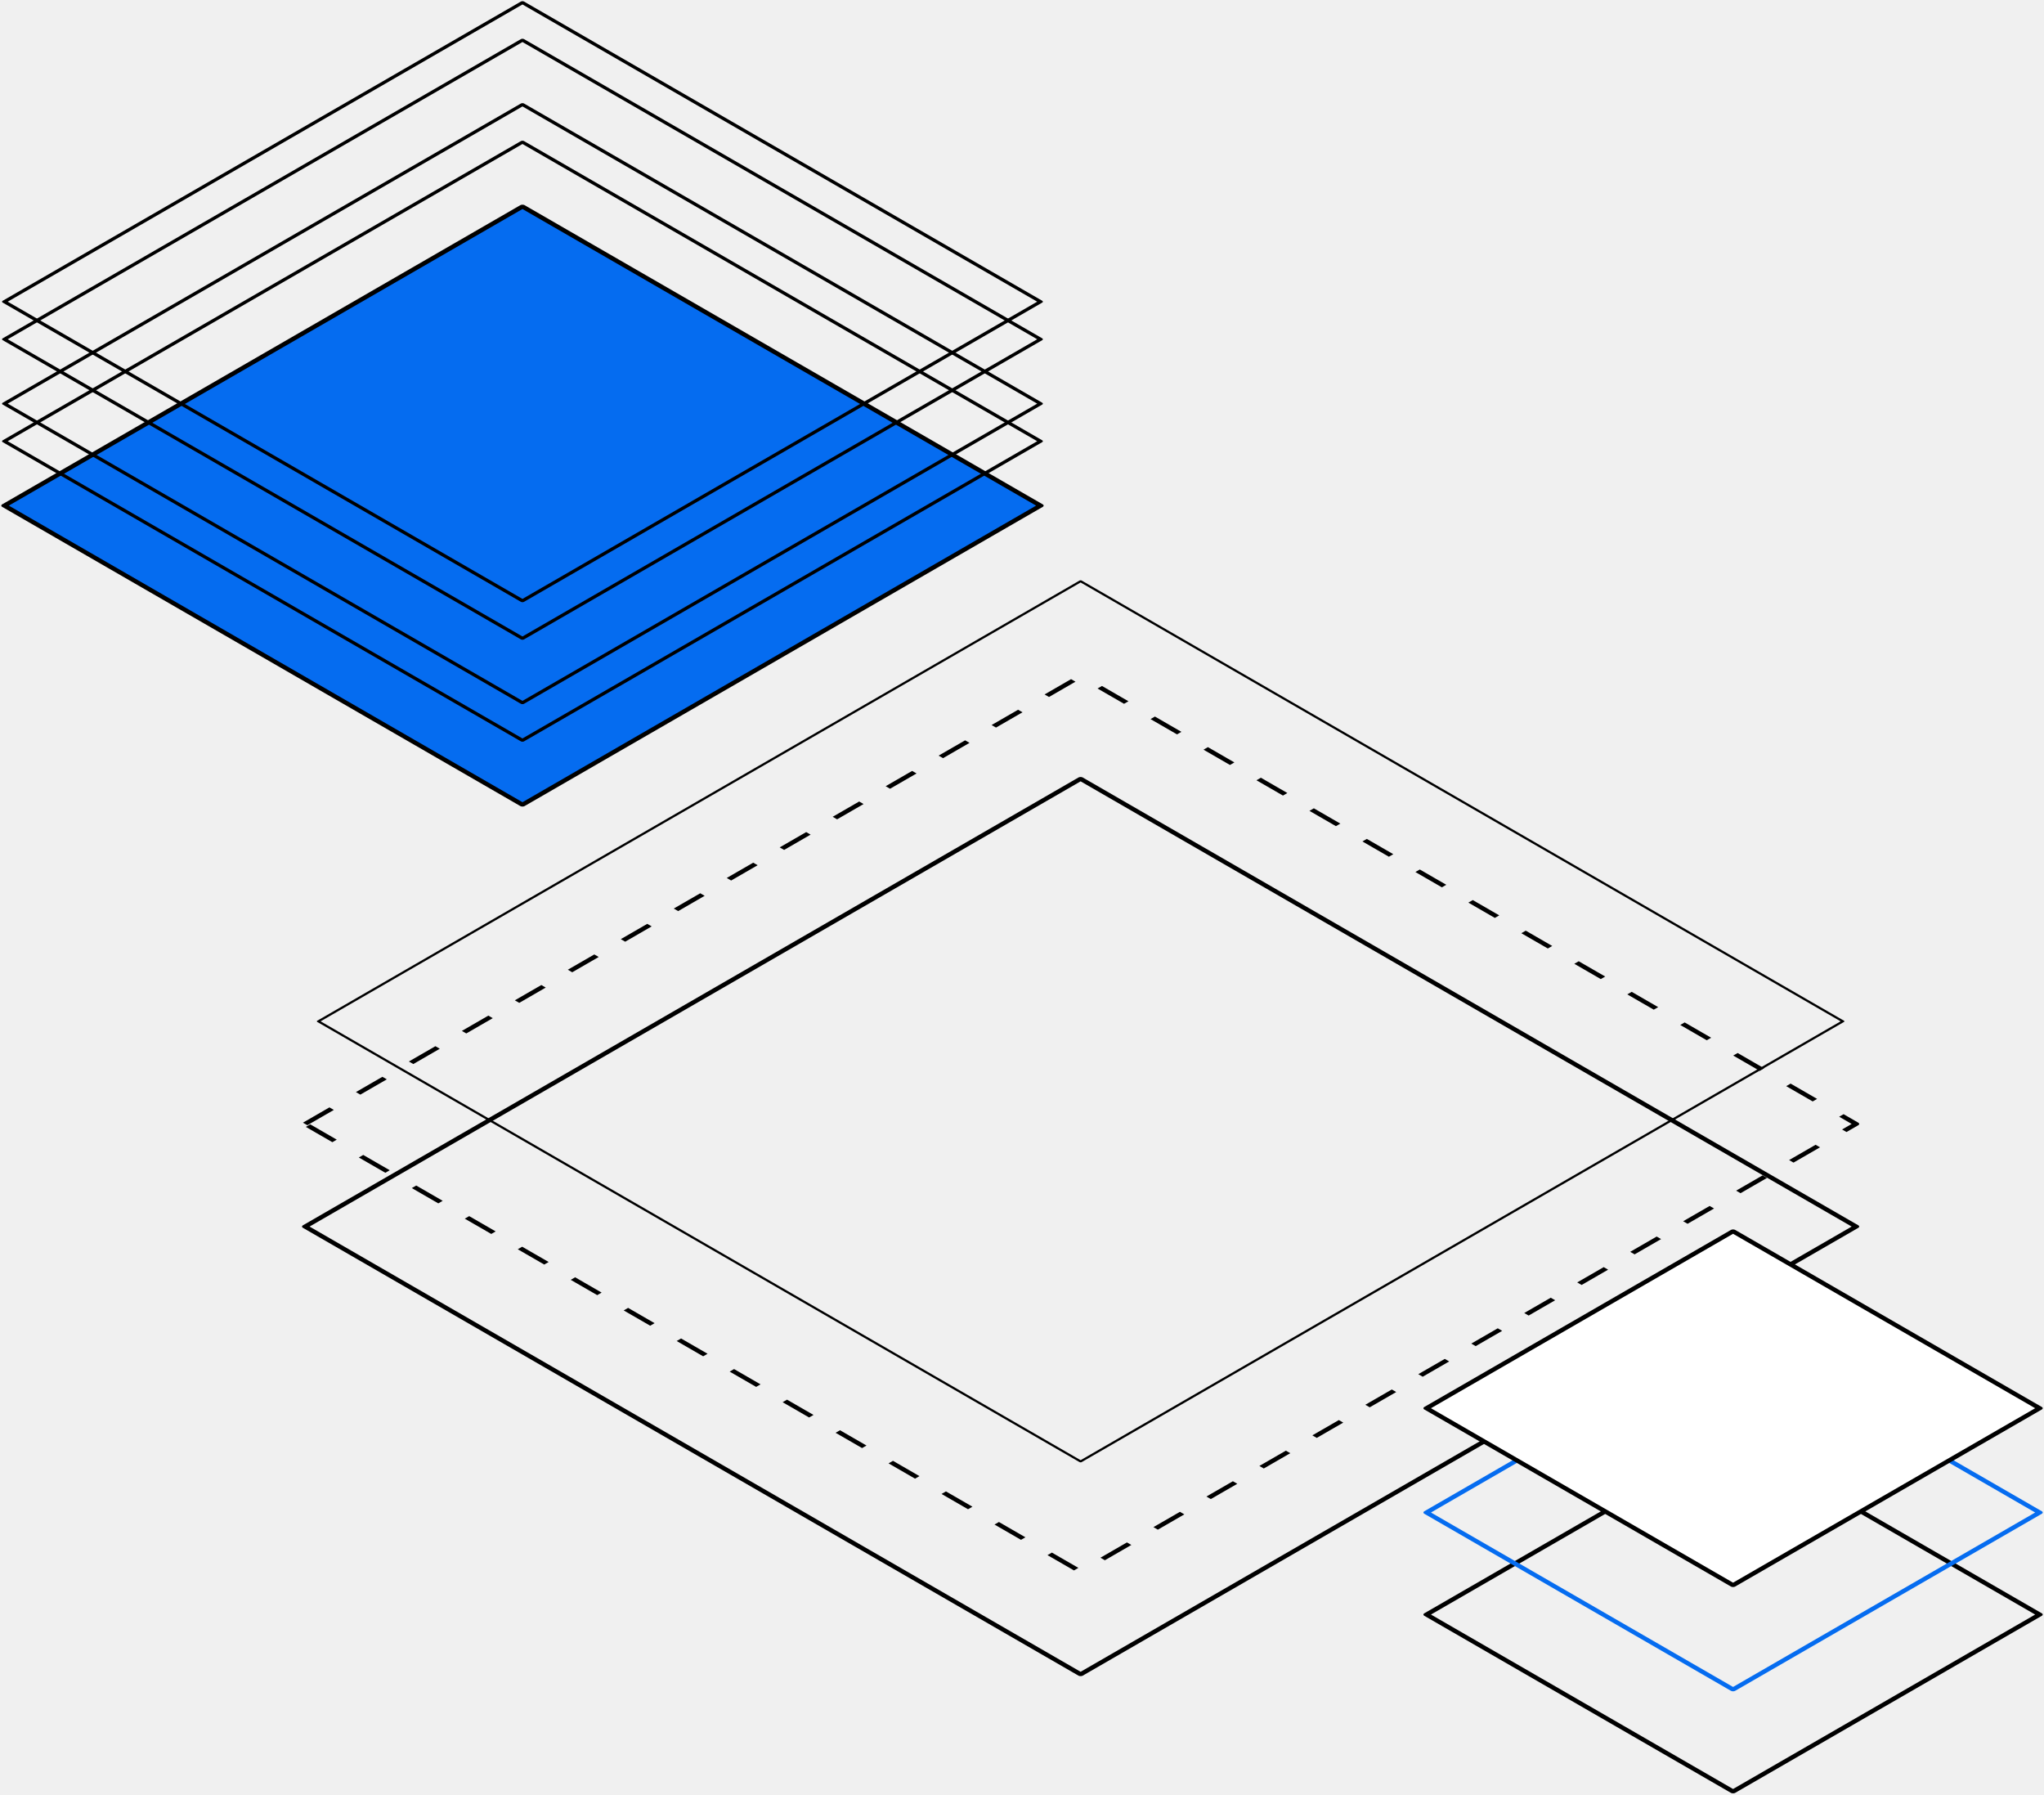
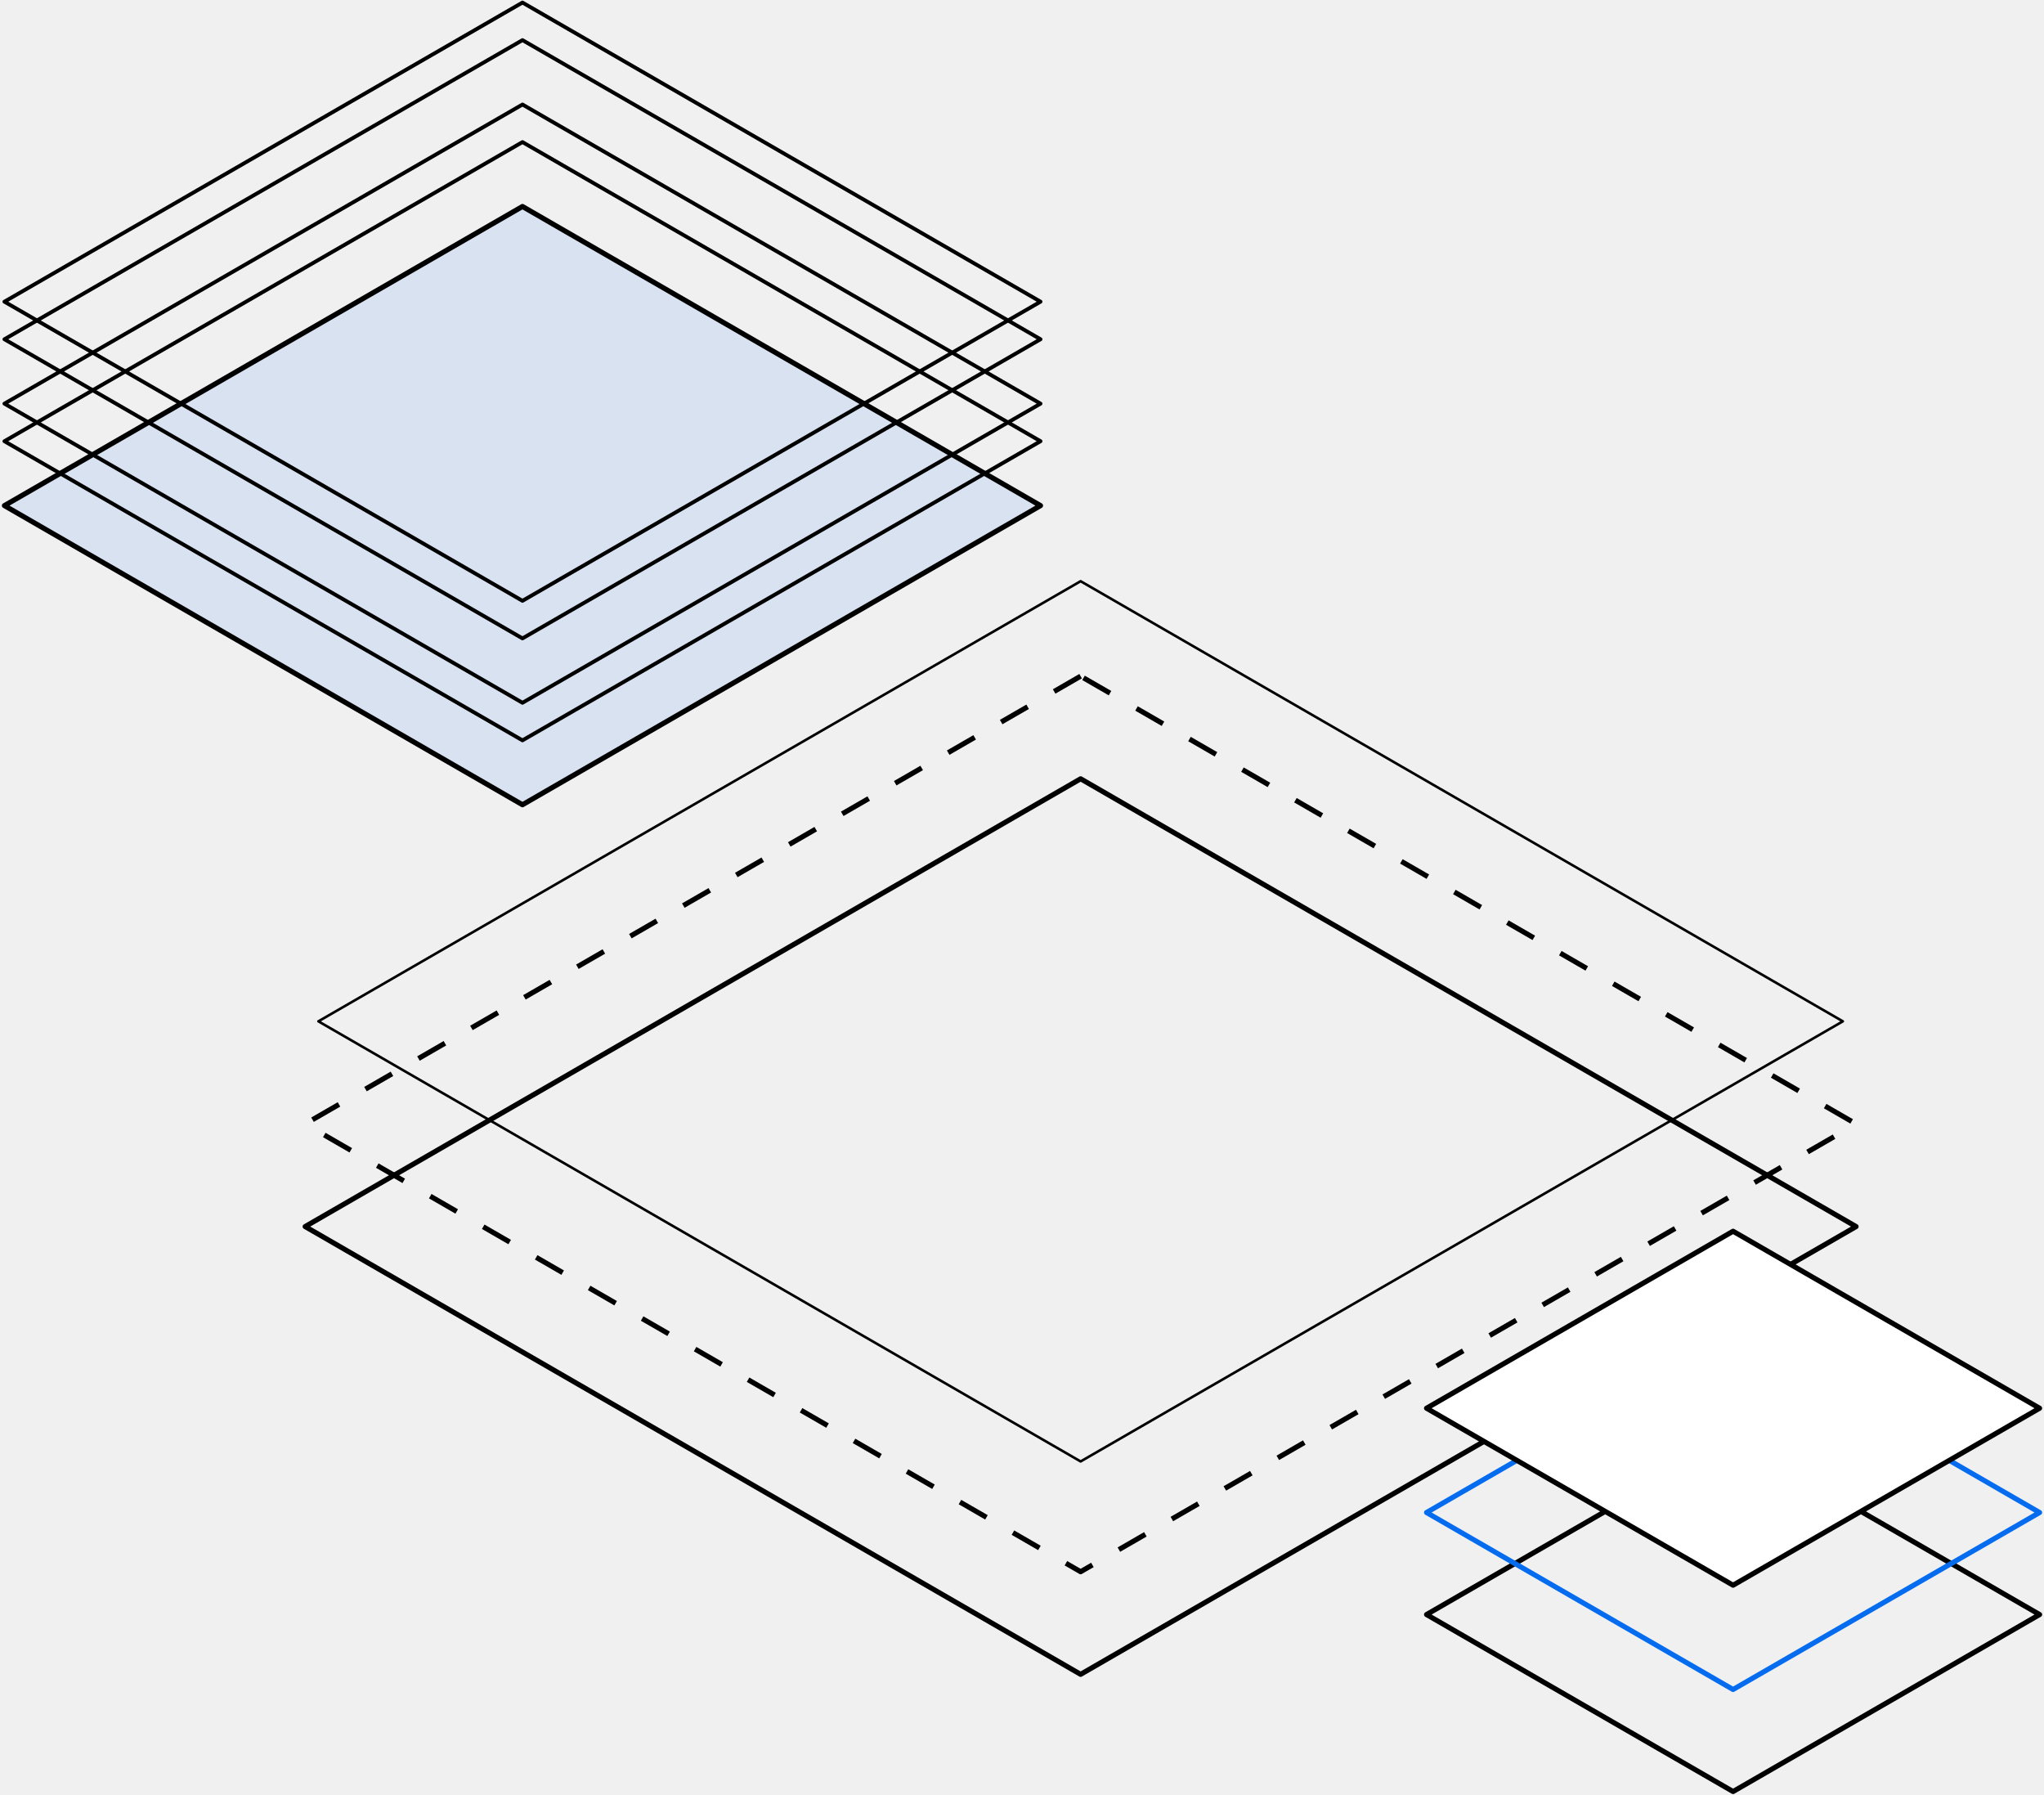
<svg xmlns="http://www.w3.org/2000/svg" width="401" height="352" viewBox="0 0 401 352" fill="none">
-   <rect x="0.866" width="175.665" height="175.665" transform="matrix(0.866044 -0.499967 0.866044 0.499967 59.116 220.888)" stroke="black" stroke-linejoin="round" stroke-dasharray="6 6" />
-   <rect x="3.464" width="172.665" height="172.665" transform="matrix(0.866044 -0.499967 0.866044 0.499967 59.464 202.059)" stroke="black" stroke-width="0.5" stroke-linejoin="round" />
-   <rect x="0.866" width="175.665" height="175.665" transform="matrix(0.866044 -0.499967 0.866044 0.499967 59.116 241.016)" stroke="black" stroke-linejoin="round" />
-   <rect x="0.866" width="117.354" height="117.354" transform="matrix(0.866044 -0.499967 0.866044 0.499967 0.116012 99.6063)" fill="#056CF0" stroke="black" stroke-linejoin="round" />
-   <rect x="0.866" width="117.354" height="117.354" transform="matrix(0.866044 -0.499967 0.866044 0.499967 0.116012 79.6063)" stroke="black" stroke-width="0.75" stroke-linejoin="round" />
-   <rect x="0.866" width="117.354" height="117.354" transform="matrix(0.866044 -0.499967 0.866044 0.499967 0.116012 86.9755)" stroke="black" stroke-width="0.75" stroke-linejoin="round" />
-   <rect x="0.866" width="117.354" height="117.354" transform="matrix(0.866044 -0.499967 0.866044 0.499967 0.116012 59.6063)" stroke="black" stroke-width="0.75" stroke-linejoin="round" />
-   <rect x="0.866" width="117.354" height="117.354" transform="matrix(0.866044 -0.499967 0.866044 0.499967 0.116012 66.9755)" stroke="black" stroke-width="0.75" stroke-linejoin="round" />
-   <rect x="0.866" width="69.435" height="69.435" transform="matrix(0.866044 -0.499967 0.866044 0.499967 279.116 317.117)" stroke="black" stroke-linejoin="round" />
-   <rect x="0.866" width="69.435" height="69.435" transform="matrix(0.866044 -0.499967 0.866044 0.499967 279.116 297.102)" stroke="#056CF0" stroke-linejoin="round" />
-   <rect x="0.866" width="69.435" height="69.435" transform="matrix(0.866044 -0.499967 0.866044 0.499967 279.116 276.648)" fill="white" stroke="black" stroke-linejoin="round" />
+   <g clip-path="url(#clip0_1_2)">
+     <path d="M212 132.628L59.866 220.455L212 308.282L364.133 220.455L212 132.628Z" stroke="black" stroke-linejoin="round" stroke-dasharray="6 6" />
+     <path d="M212 114L62.464 200.327L212 286.654L361.535 200.327L212 114Z" stroke="black" stroke-width="0.5" stroke-linejoin="round" />
+     <path d="M212 152.756L59.866 240.583L212 328.41L364.133 240.583L212 152.756Z" stroke="black" stroke-linejoin="round" />
+     <path d="M102.5 40.5L0.866 99.173L102.5 157.846L204.134 99.173L102.5 40.5Z" fill="#056CF0" fill-opacity="0.1" stroke="black" stroke-linejoin="round" />
+     <path d="M102.5 20.5L0.866 79.173L102.5 137.846L204.134 79.173L102.5 20.5Z" stroke="black" stroke-width="0.75" stroke-linejoin="round" />
+     <path d="M102.5 27.869L0.866 86.543L102.5 145.216L204.134 86.543L102.5 27.869Z" stroke="black" stroke-width="0.75" stroke-linejoin="round" />
+     <path d="M102.5 0.5L0.866 59.173L102.5 117.846L204.134 59.173L102.5 0.5Z" stroke="black" stroke-width="0.75" stroke-linejoin="round" />
+     <path d="M102.5 7.869L0.866 66.543L102.5 125.216L204.134 66.543L102.5 7.869Z" stroke="black" stroke-width="0.75" stroke-linejoin="round" />
+     <path d="M340 281.969L279.866 316.684L340 351.399L400.134 316.684L340 281.969Z" stroke="black" stroke-linejoin="round" />
+     <path d="M340 261.954L279.866 296.669L340 331.384L400.134 296.669L340 261.954Z" stroke="#056CF0" stroke-linejoin="round" />
+     <path d="M340 241.5L279.866 276.215L340 310.93L400.134 276.215L340 241.5Z" fill="white" stroke="black" stroke-linejoin="round" />
+   </g>
+   <defs>
+     <clipPath id="clip0_1_2">
+       <rect width="401" height="352" fill="white" />
+     </clipPath>
+   </defs>
</svg>
